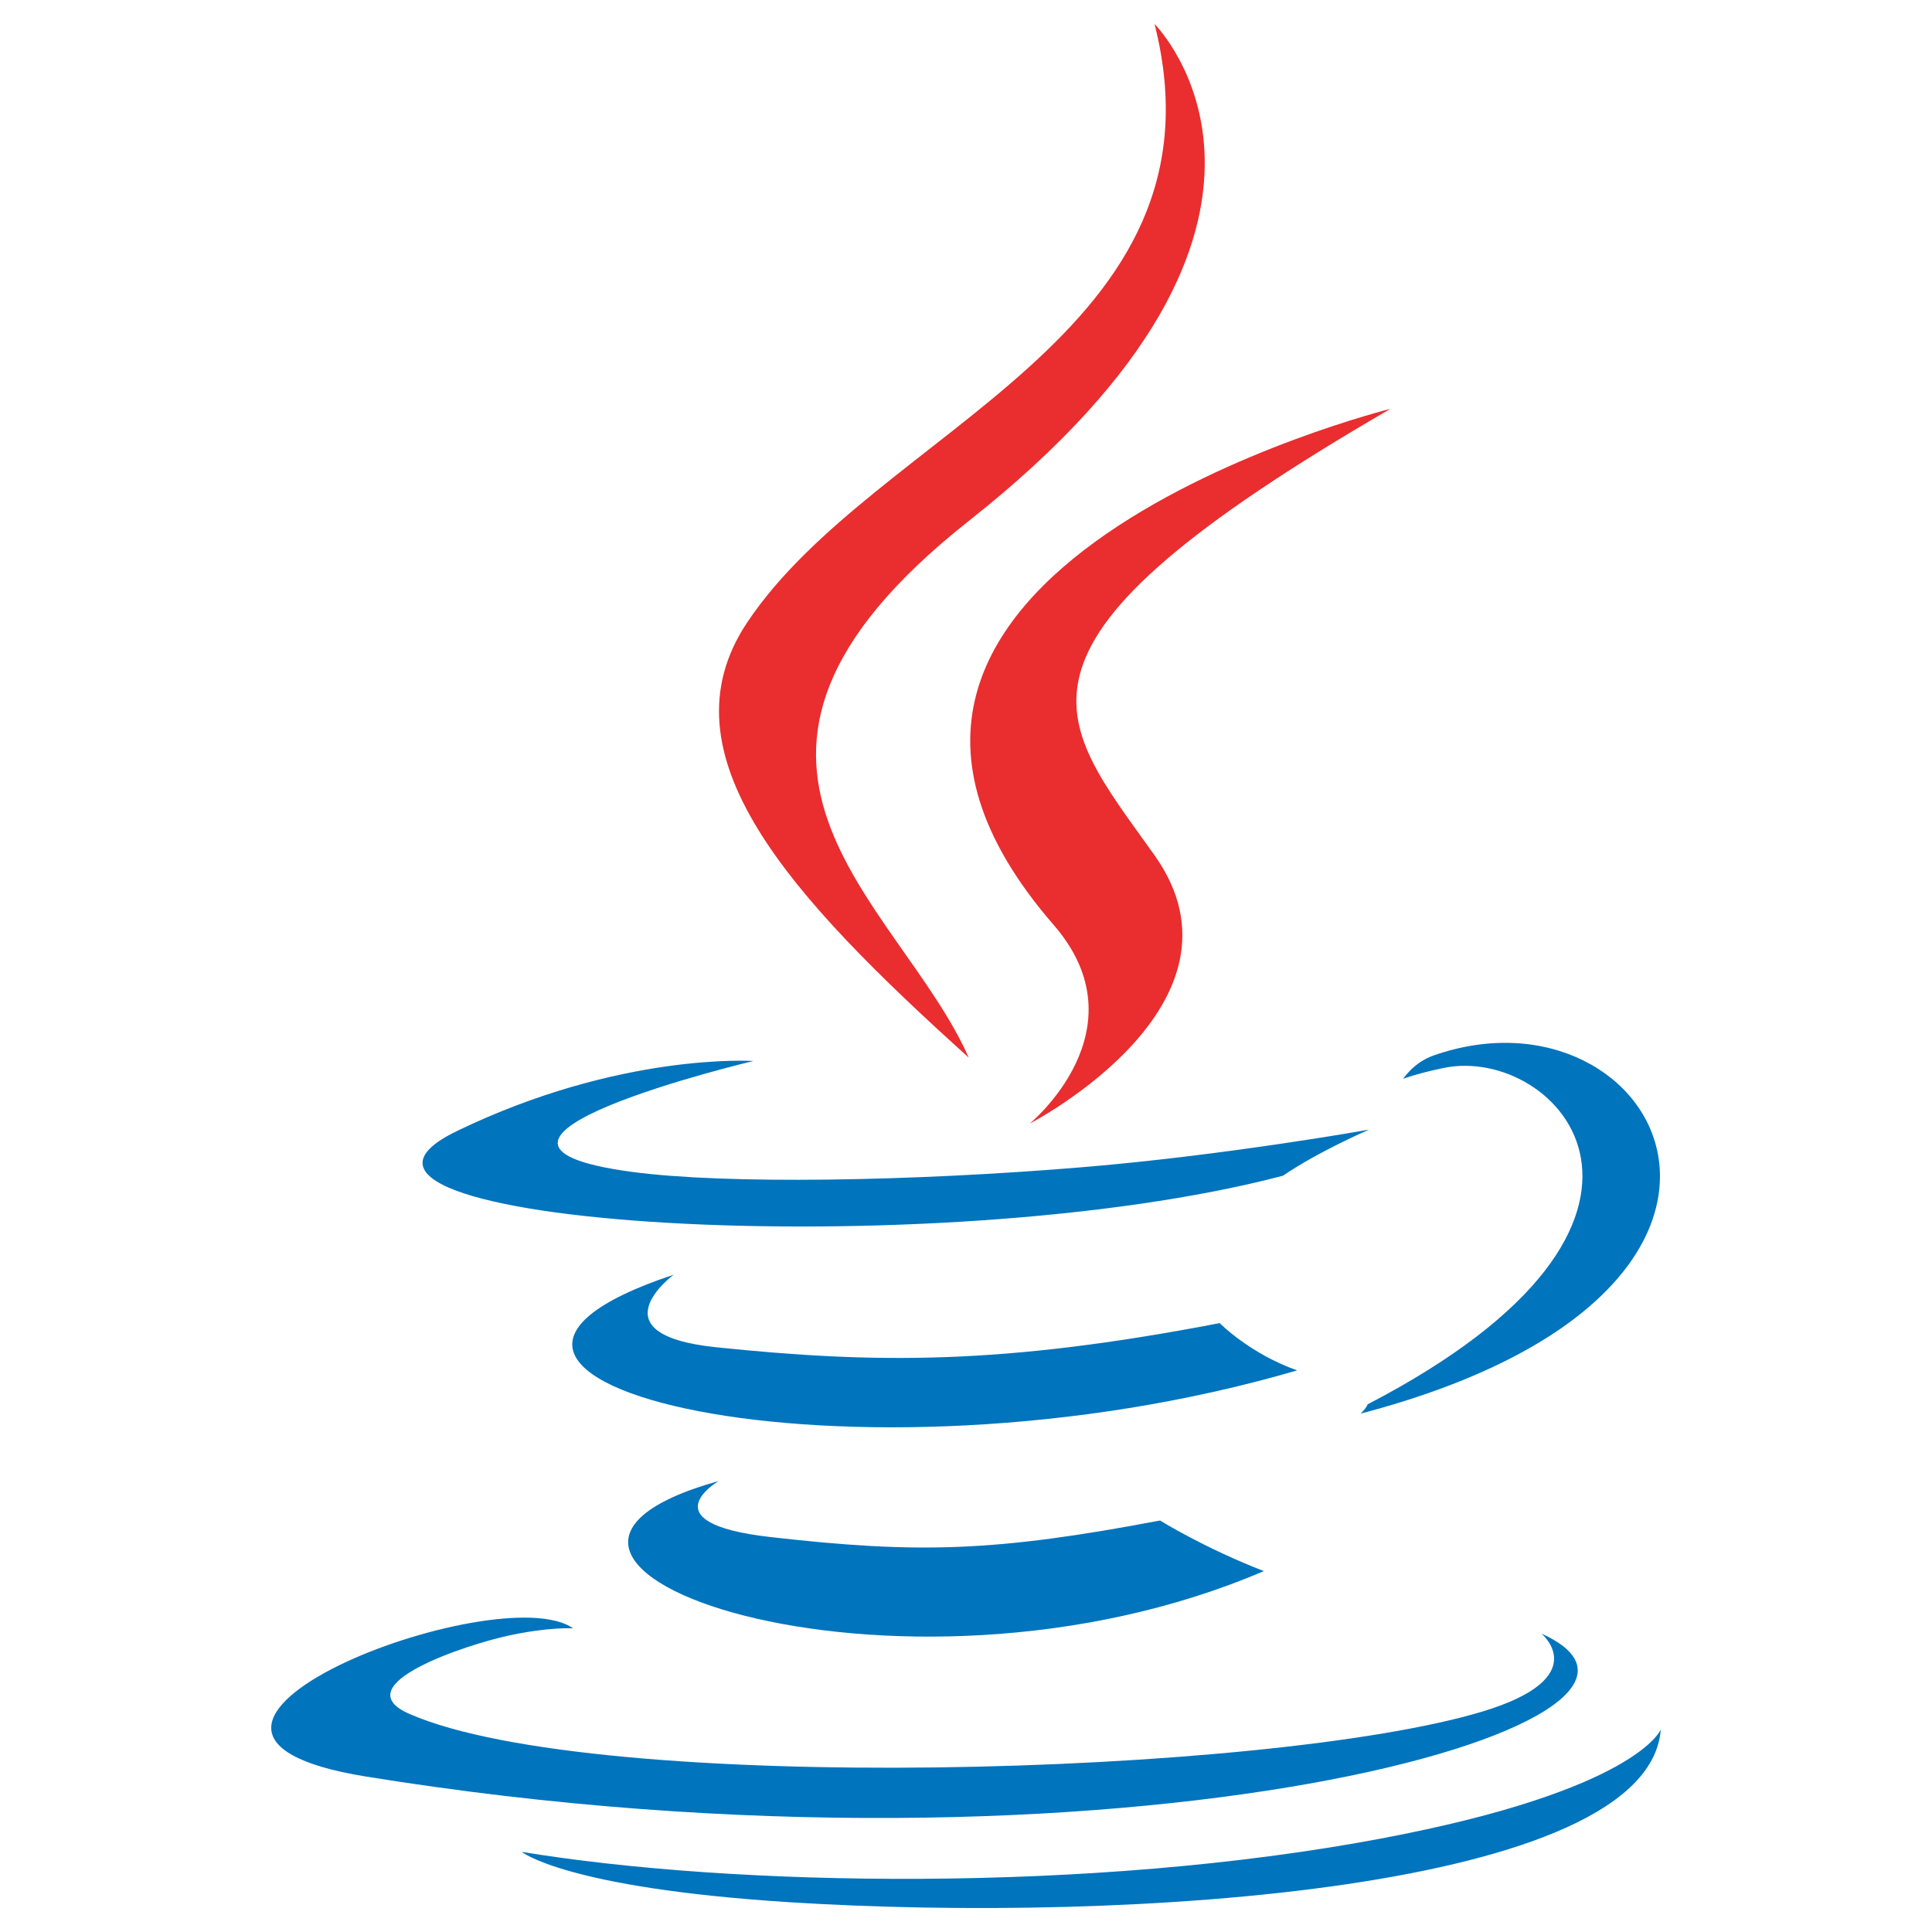
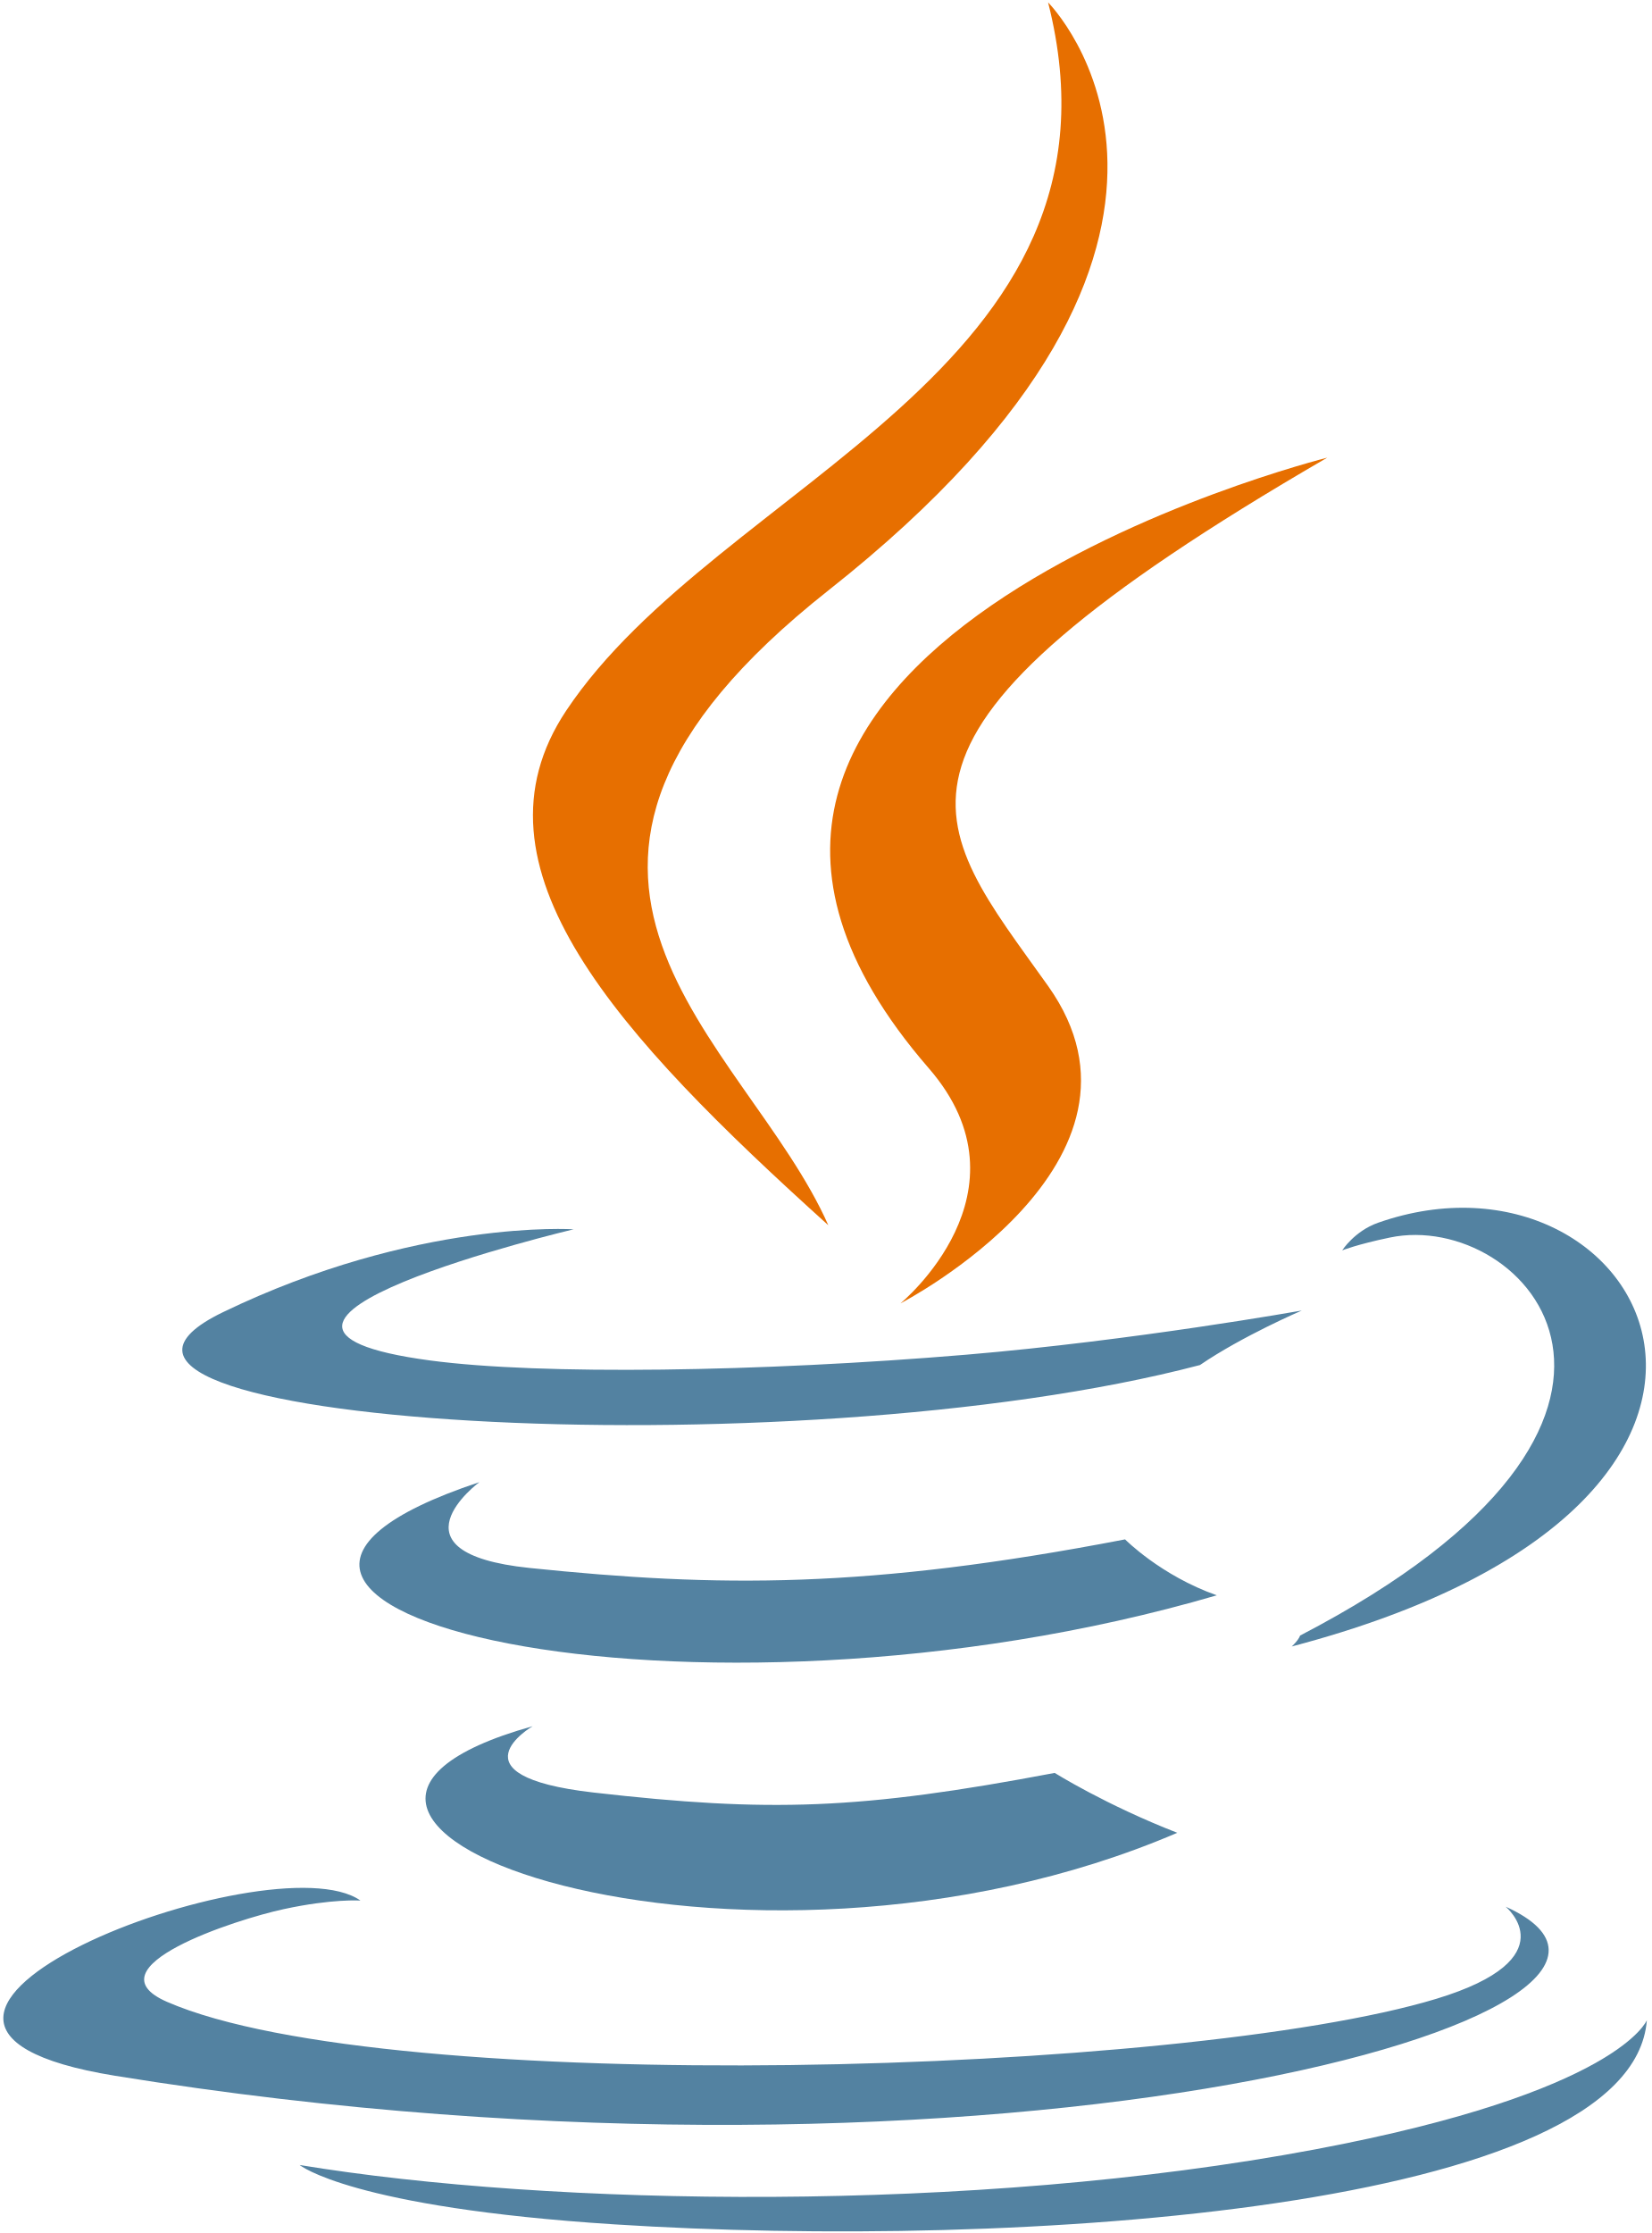
- <svg xmlns="http://www.w3.org/2000/svg" viewBox="0 0 128 128">
-   <path fill="#0074BD" d="M47.617 98.12s-4.767 2.774 3.397 3.71c9.892 1.13 14.947.968 25.845-1.092 0 0 2.871 1.795 6.873 3.351-24.439 10.47-55.308-.607-36.115-5.969zM44.629 84.455s-5.348 3.959 2.823 4.805c10.567 1.091 18.91 1.18 33.354-1.6 0 0 1.993 2.025 5.132 3.131-29.542 8.64-62.446.68-41.309-6.336z" />
-   <path fill="#EA2D2E" d="M69.802 61.271c6.025 6.935-1.58 13.17-1.58 13.17s15.289-7.891 8.269-17.777c-6.559-9.215-11.587-13.792 15.635-29.58 0 .001-42.731 10.67-22.324 34.187z" />
-   <path fill="#0074BD" d="M102.123 108.229s3.529 2.91-3.888 5.159c-14.102 4.272-58.706 5.56-71.094.171-4.451-1.938 3.899-4.625 6.526-5.192 2.739-.593 4.303-.485 4.303-.485-4.953-3.487-32.013 6.85-13.743 9.815 49.821 8.076 90.817-3.637 77.896-9.468zM49.912 70.294s-22.686 5.389-8.033 7.348c6.188.828 18.518.638 30.011-.326 9.39-.789 18.813-2.474 18.813-2.474s-3.308 1.419-5.704 3.053c-23.042 6.061-67.544 3.238-54.731-2.958 10.832-5.239 19.644-4.643 19.644-4.643zM90.609 93.041c23.421-12.167 12.591-23.86 5.032-22.285-1.848.385-2.677.72-2.677.72s.688-1.079 2-1.543c14.953-5.255 26.451 15.503-4.823 23.725 0-.002.359-.327.468-.617z" />
-   <path fill="#EA2D2E" d="M76.491 1.587s12.968 12.976-12.303 32.923c-20.266 16.006-4.621 25.13-.007 35.559-11.831-10.673-20.509-20.07-14.688-28.815 8.548-12.834 32.229-19.059 26.998-39.667z" />
-   <path fill="#0074BD" d="M52.214 126.021c22.476 1.437 57-.8 57.817-11.436 0 0-1.571 4.032-18.577 7.231-19.186 3.612-42.854 3.191-56.887.874 0 .001 2.875 2.381 17.647 3.331z" />
+ <svg xmlns="http://www.w3.org/2000/svg" width="256px" height="346px" viewBox="0 0 256 346" version="1.1" preserveAspectRatio="xMidYMid">
+   <g>
+     <path d="M82.554,267.473 C82.554,267.473 69.356,275.148 91.947,277.745 C119.316,280.867 133.303,280.42 163.464,274.711 C163.464,274.711 171.393,279.683 182.467,283.99 C114.856,312.967 29.448,282.311 82.554,267.473" fill="#5382A1" />
+     <path d="M74.292,229.659 C74.292,229.659 59.489,240.617 82.097,242.955 C111.333,245.971 134.421,246.218 174.373,238.525 C174.373,238.525 179.899,244.127 188.588,247.191 C106.841,271.095 15.79,249.076 74.292,229.659" fill="#5382A1" />
+     <path d="M143.942,165.515 C160.601,184.695 139.565,201.955 139.565,201.955 C139.565,201.955 181.866,180.118 162.439,152.772 C144.295,127.271 130.38,114.6 205.707,70.914 C205.707,70.914 87.469,100.444 143.942,165.515" fill="#E76F00" />
+     <path d="M233.364,295.442 C233.364,295.442 243.131,303.489 222.607,309.715 C183.581,321.538 60.175,325.108 25.893,310.186 C13.57,304.825 36.68,297.385 43.949,295.824 C51.53,294.18 55.863,294.487 55.863,294.487 C42.158,284.832 -32.72,313.444 17.829,321.637 C155.682,343.993 269.121,311.571 233.364,295.442" fill="#5382A1" />
+     <path d="M88.901,190.48 C88.901,190.48 26.129,205.389 66.672,210.803 C83.79,213.095 117.915,212.577 149.702,209.913 C175.68,207.722 201.765,203.063 201.765,203.063 C201.765,203.063 192.605,206.986 185.978,211.511 C122.234,228.276 -0.908,220.477 34.543,203.328 C64.524,188.836 88.901,190.48 88.901,190.48" fill="#5382A1" />
+     <path d="M201.506,253.422 C266.305,219.75 236.345,187.392 215.433,191.751 C210.307,192.818 208.022,193.743 208.022,193.743 C208.022,193.743 209.925,190.762 213.559,189.472 C254.929,174.927 286.746,232.369 200.204,255.119 C200.204,255.12 201.207,254.224 201.506,253.422" fill="#5382A1" />
+     <path d="M162.439,0.371 C162.439,0.371 198.326,36.27 128.402,91.472 C72.331,135.754 115.616,161.002 128.379,189.849 C95.649,160.318 71.63,134.323 87.744,110.128 C111.395,74.613 176.918,57.394 162.439,0.371" fill="#E76F00" />
+     <path d="M95.268,344.665 C157.467,348.647 252.98,342.456 255.242,313.026 C255.242,313.026 250.894,324.183 203.838,333.043 C150.75,343.033 85.274,341.867 46.439,335.464 C46.44,335.463 54.389,342.044 95.268,344.665" fill="#5382A1" />
+   </g>
</svg>
